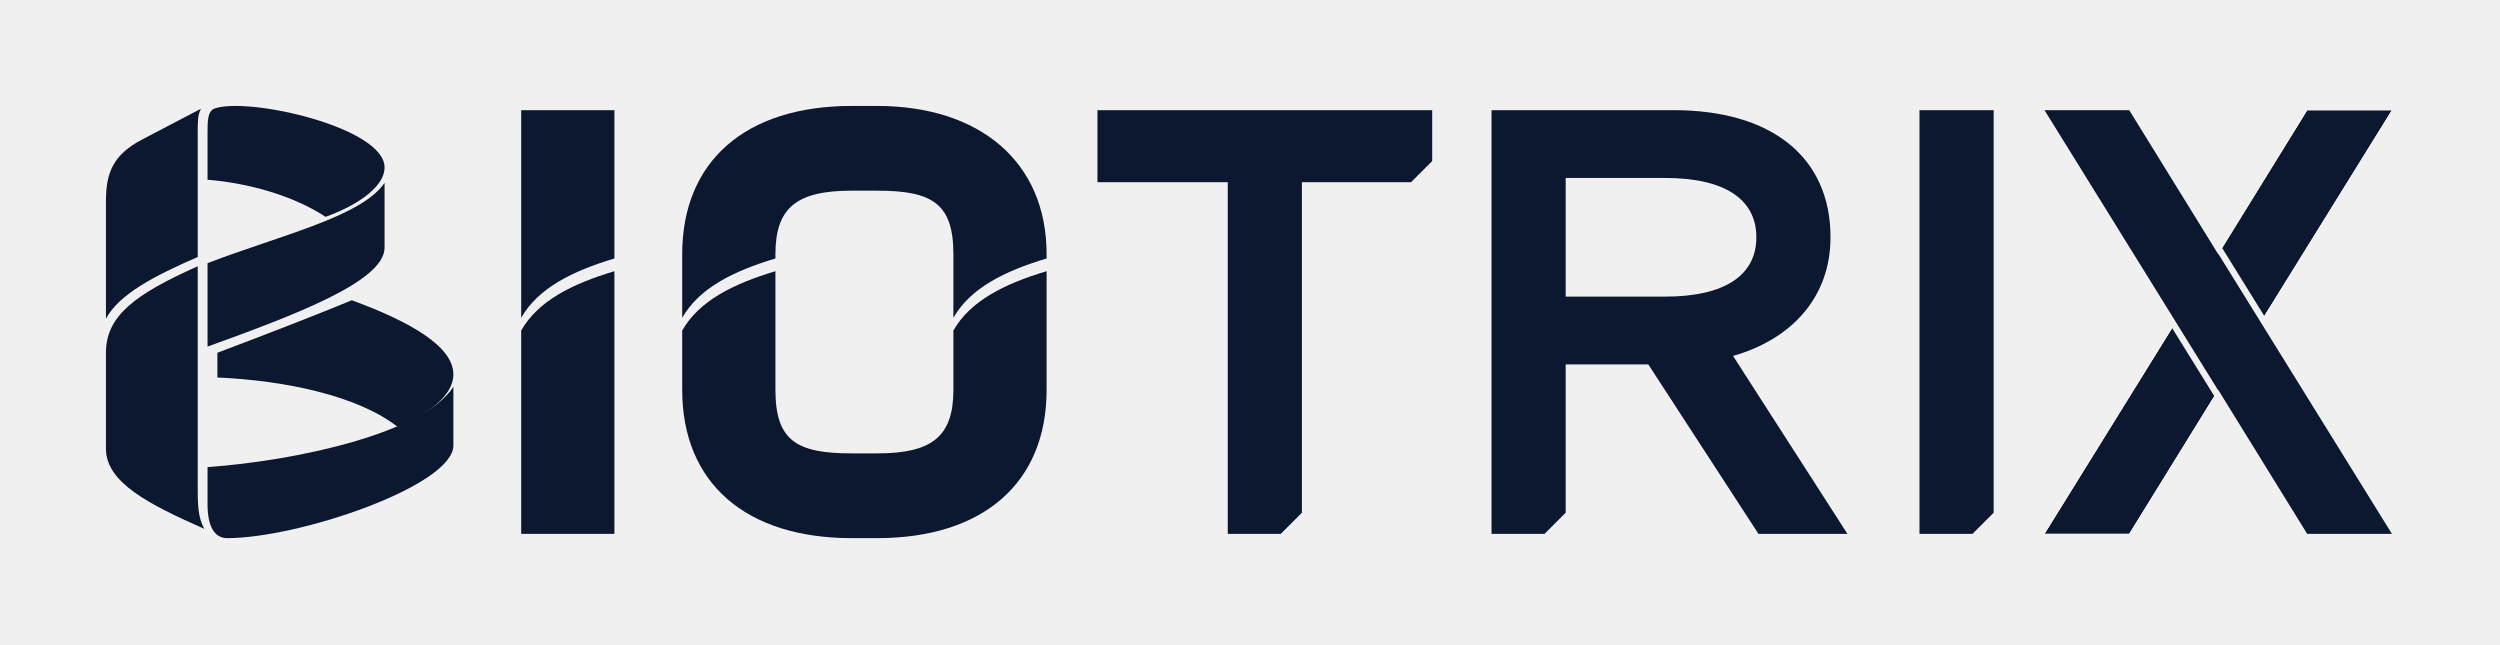
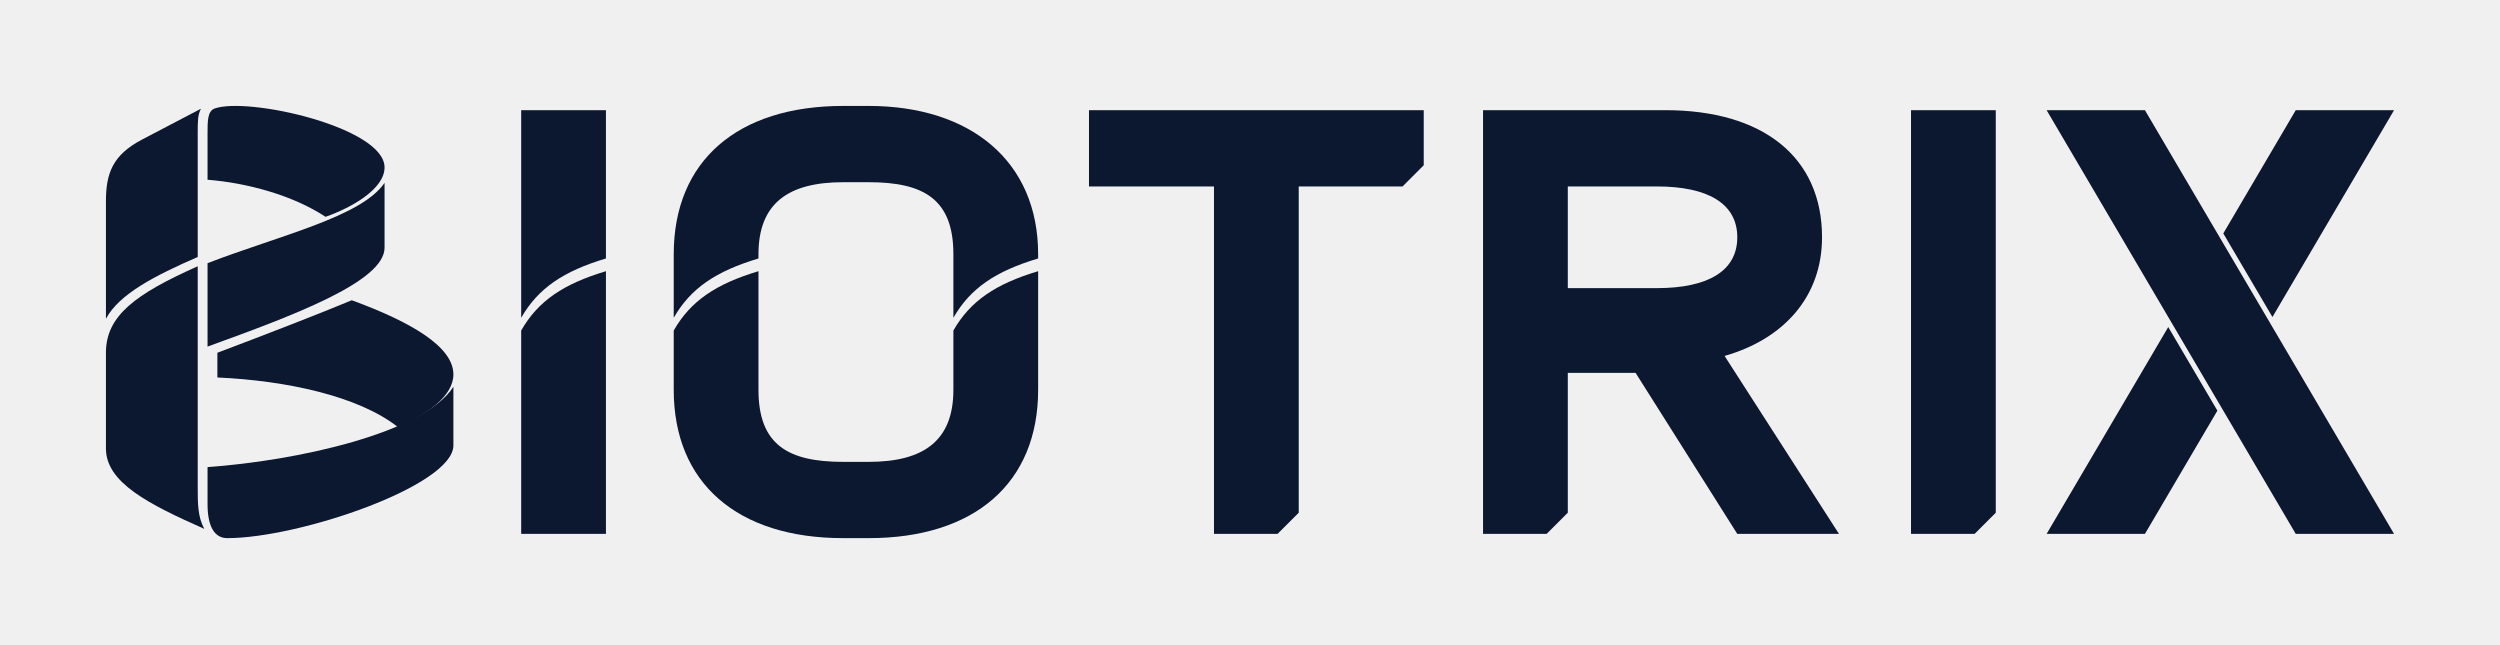
<svg xmlns="http://www.w3.org/2000/svg" width="590" height="152" viewBox="0 0 590 152">
-   <g transform="translate(25 26) scale(1)">
-     <g transform="translate(0 0) scale(1)">
+   <g transform="translate(25 26)">
+     <g transform="translate(0 0)">
      <path d="M60 12C70 8 112 18 112 31C112 38 102 44 94 47C84 40 70 36 58 35V20C58 16 58 13 60 12Z" fill="#0B1830" fill-rule="evenodd" transform="matrix(0.7735849 0 0 0.7291326 -20.88679 -9.099013)" />
      <path d="M56 12L38 22C29 27 27 33 27 42V80C31 72 42 66 55 60V20C55 16 55 14 56 12Z" fill="#0B1830" fill-rule="evenodd" transform="matrix(0.7735849 0 0 0.7291326 -20.88679 -9.099013)" />
      <path d="M112 36V57C112 68 84 79 58 89V62C80 53 105 47 112 36Z" fill="#0B1830" fill-rule="evenodd" transform="matrix(0.7735849 0 0 0.7291326 -20.88679 -9.099013)" />
      <path d="M55 63C36 72 27 79 27 91V122C27 133 40 140 57 148C55 144 55 140 55 134V63Z" fill="#0B1830" fill-rule="evenodd" transform="matrix(0.7735849 0 0 0.7291326 -20.88679 -9.099013)" />
      <path d="M61 91C76 85 93 78 102 74C120 81 133 89 133 98C133 105 125 111 116 115C104 105 82 100 61 99V91Z" fill="#0B1830" fill-rule="evenodd" transform="matrix(0.7735849 0 0 0.7291326 -20.88679 -9.099013)" />
      <path d="M133 102V121C133 134 86 151 64 151C60 151 58 147 58 140V128C85 126 124 117 133 102Z" fill="#0B1830" fill-rule="evenodd" transform="matrix(0.7735849 0 0 0.7291326 -20.88679 -9.099013)" />
-       <g transform="translate(98 0)">
-         <path d="M0 0H22V35C12 38 4 42 0 49Z" fill="#0B1830" fill-rule="evenodd" />
-         <path d="M0 52C4 45 12 41 22 38V100H0Z" fill="#0B1830" fill-rule="evenodd" />
-       </g>
-       <g transform="translate(136 0)">
-         <path d="M0 49V34C0 12 15 -1 40 -1H46C70 -1 86 12 86 34V35C76 38 68 42 64 49V34C64 22 59 19 46 19H40C27 19 22 23 22 34V35C12 38 4 42 0 49Z" fill="#0B1830" fill-rule="evenodd" />
-         <path d="M0 52C4 45 12 41 22 38V66C22 78 27 81 40 81H46C59 81 64 77 64 66V52C68 45 76 41 86 38V66C86 88 71 101 46 101H40C15 101 0 88 0 66Z" fill="#0B1830" fill-rule="evenodd" />
-       </g>
    </g>
-     <g transform="translate(234 0)">
-       <path d="M0 0H79V12L74 17H48.25V95L43.25 100H30.75V17H0Z" fill="#0B1830" fill-rule="evenodd" />
+     <g transform="translate(98 0)">
+       <path d="M0 0H20V35C10 38 4 42 0 49Z" fill="#0B1830" fill-rule="evenodd" />
+       <path d="M0 52C4 45 10 41 20 38V100H0Z" fill="#0B1830" fill-rule="evenodd" />
    </g>
-     <g transform="translate(327 0)">
-       <path d="M0 0H43C66 0 80 11 80 30C80 44 71 54 57 58L84 100H63L37 60H17.5V95L12.5 100H0Z M17.5 16V44H41C55 44 62.5 39 62.5 30C62.5 21 55 16 41 16Z" fill="#0B1830" fill-rule="evenodd" />
+     <g transform="translate(134 0)">
+       <path d="M0 49V34C0 12 15 -1 40 -1H46C70 -1 86 12 86 34V35C76 38 70 42 66 49V34C66 21 59 17 46 17H40C27 17 20 22 20 34V35C10 38 4 42 0 49Z" fill="#0B1830" fill-rule="evenodd" />
+       <path d="M0 52C4 45 10 41 20 38V66C20 79 27 83 40 83H46C59 83 66 78 66 66V52C70 45 76 41 86 38V66C86 88 71 101 46 101H40C15 101 0 88 0 66Z" fill="#0B1830" fill-rule="evenodd" />
    </g>
-     <g transform="translate(428 0)">
-       <path d="M0 0H17.5V95L12.5 100H0Z" fill="#0B1830" fill-rule="evenodd" />
+     <g transform="translate(232 0)">
+       <path d="M0 0H79V13L74 18H49.5V95L44.5 100H29.5V18H0Z" fill="#0B1830" fill-rule="evenodd" />
    </g>
-     <g transform="translate(457.5 0)">
-       <defs>
-         <clipPath id="x5c">
-           <path d="M0 0H20L41 34L62 0H82L51 50L82 100H62L41 66L20 100H0L31 50Z" fill="white" fill-rule="evenodd" />
-         </clipPath>
-         <mask id="x5m" maskUnits="userSpaceOnUse" x="-5" y="-5" width="92" height="110">
-           <rect x="-5" y="-5" width="92" height="110" fill="white" />
-           <path d="M0 0H20L82 100H62Z" fill="black" stroke="black" stroke-width="3" />
-         </mask>
-       </defs>
-       <g clip-path="url(#x5c)">
-         <g mask="url(#x5m)">
-           <path d="M0 0H20L41 34L62 0H82L51 50L82 100H62L41 66L20 100H0L31 50Z" fill="#0B1830" fill-rule="evenodd" />
-         </g>
-         <path d="M0 0H20L82 100H62Z" fill="#0B1830" />
-       </g>
+     <g transform="translate(325 0)">
+       <path d="M0 0H43C66 0 80 11 80 30C80 44 71 54 57 58L84 100H60L36 62H20V95L15 100H0Z M20 18V42H41C53 42 60 38 60 30C60 22 53 18 41 18Z" fill="#0B1830" fill-rule="evenodd" />
+     </g>
+     <g transform="translate(426 0)">
+       <path d="M0 0H20V95L15 100H0Z" fill="#0B1830" fill-rule="evenodd" />
+     </g>
+     <g transform="translate(458 0)">
+       <path d="M58.8 0L82 0L53.296 48.816L41.696 29.088Z" fill="#0B1830" fill-rule="evenodd" />
+       <path d="M40.304 70.912L23.2 100L0 100L28.704 51.184Z" fill="#0B1830" fill-rule="evenodd" />
+       <path d="M0 0H23.2L82 100H58.8Z" fill="#0B1830" fill-rule="evenodd" />
    </g>
  </g>
</svg>
